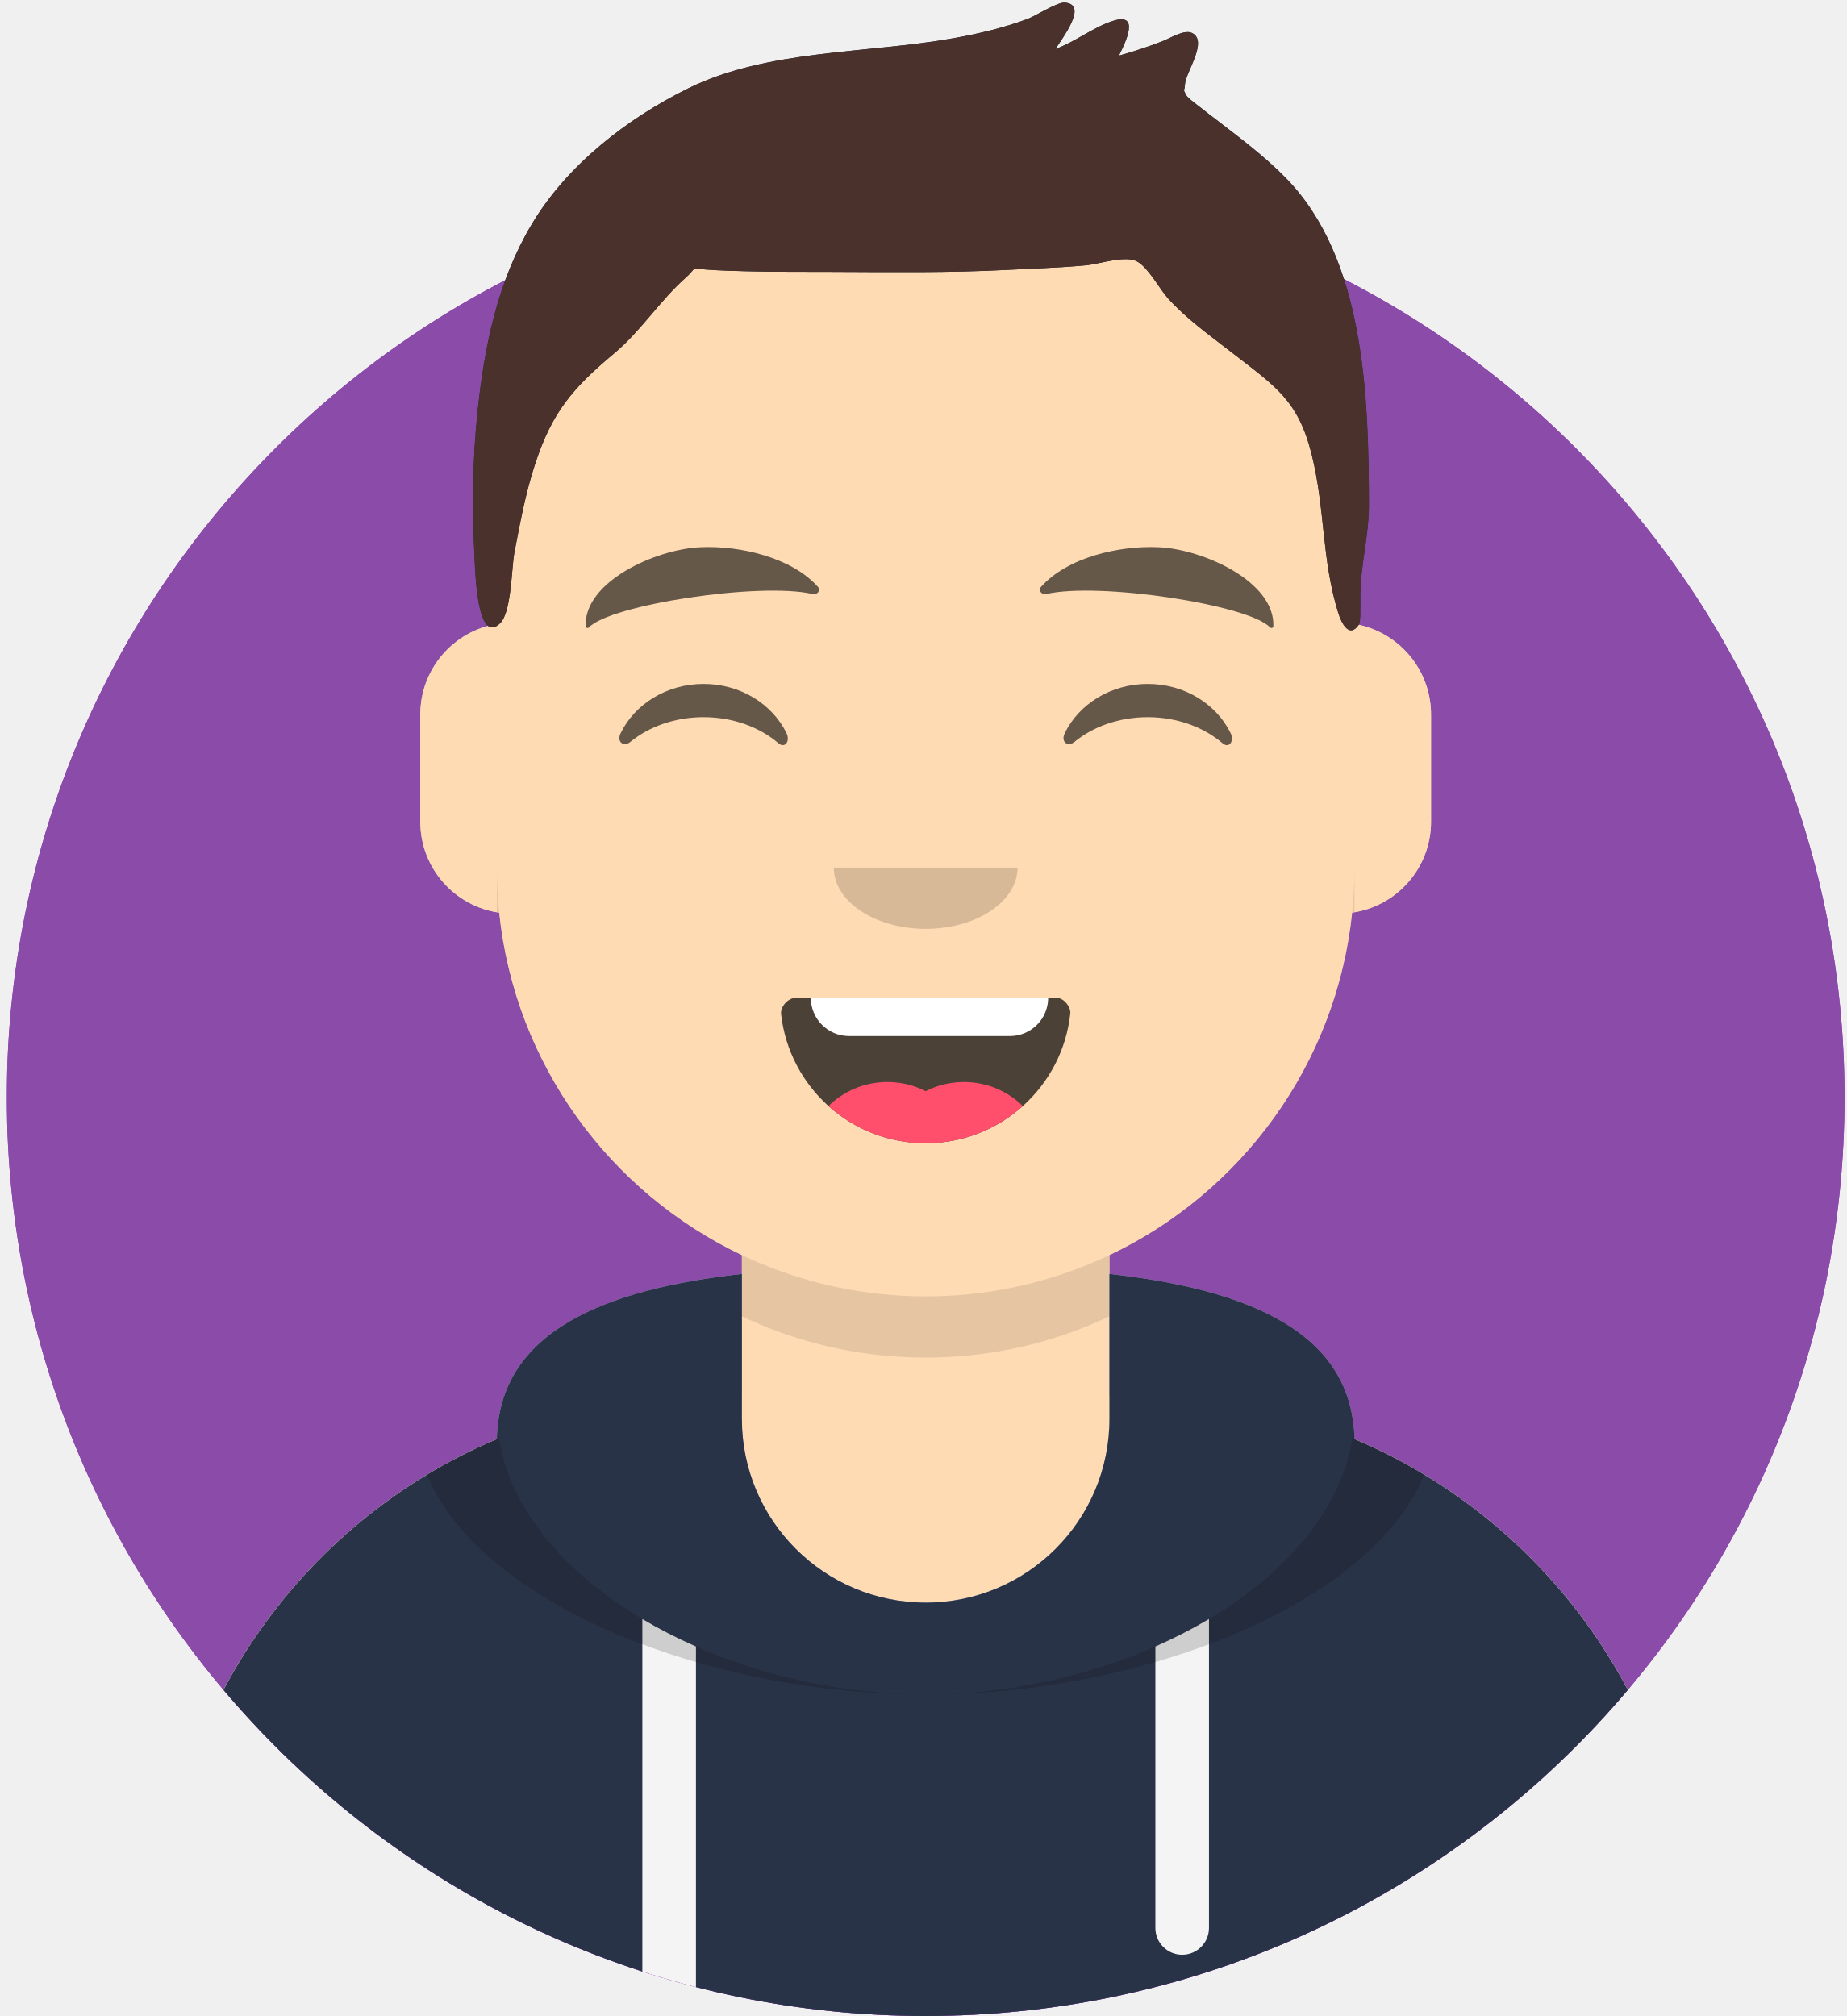
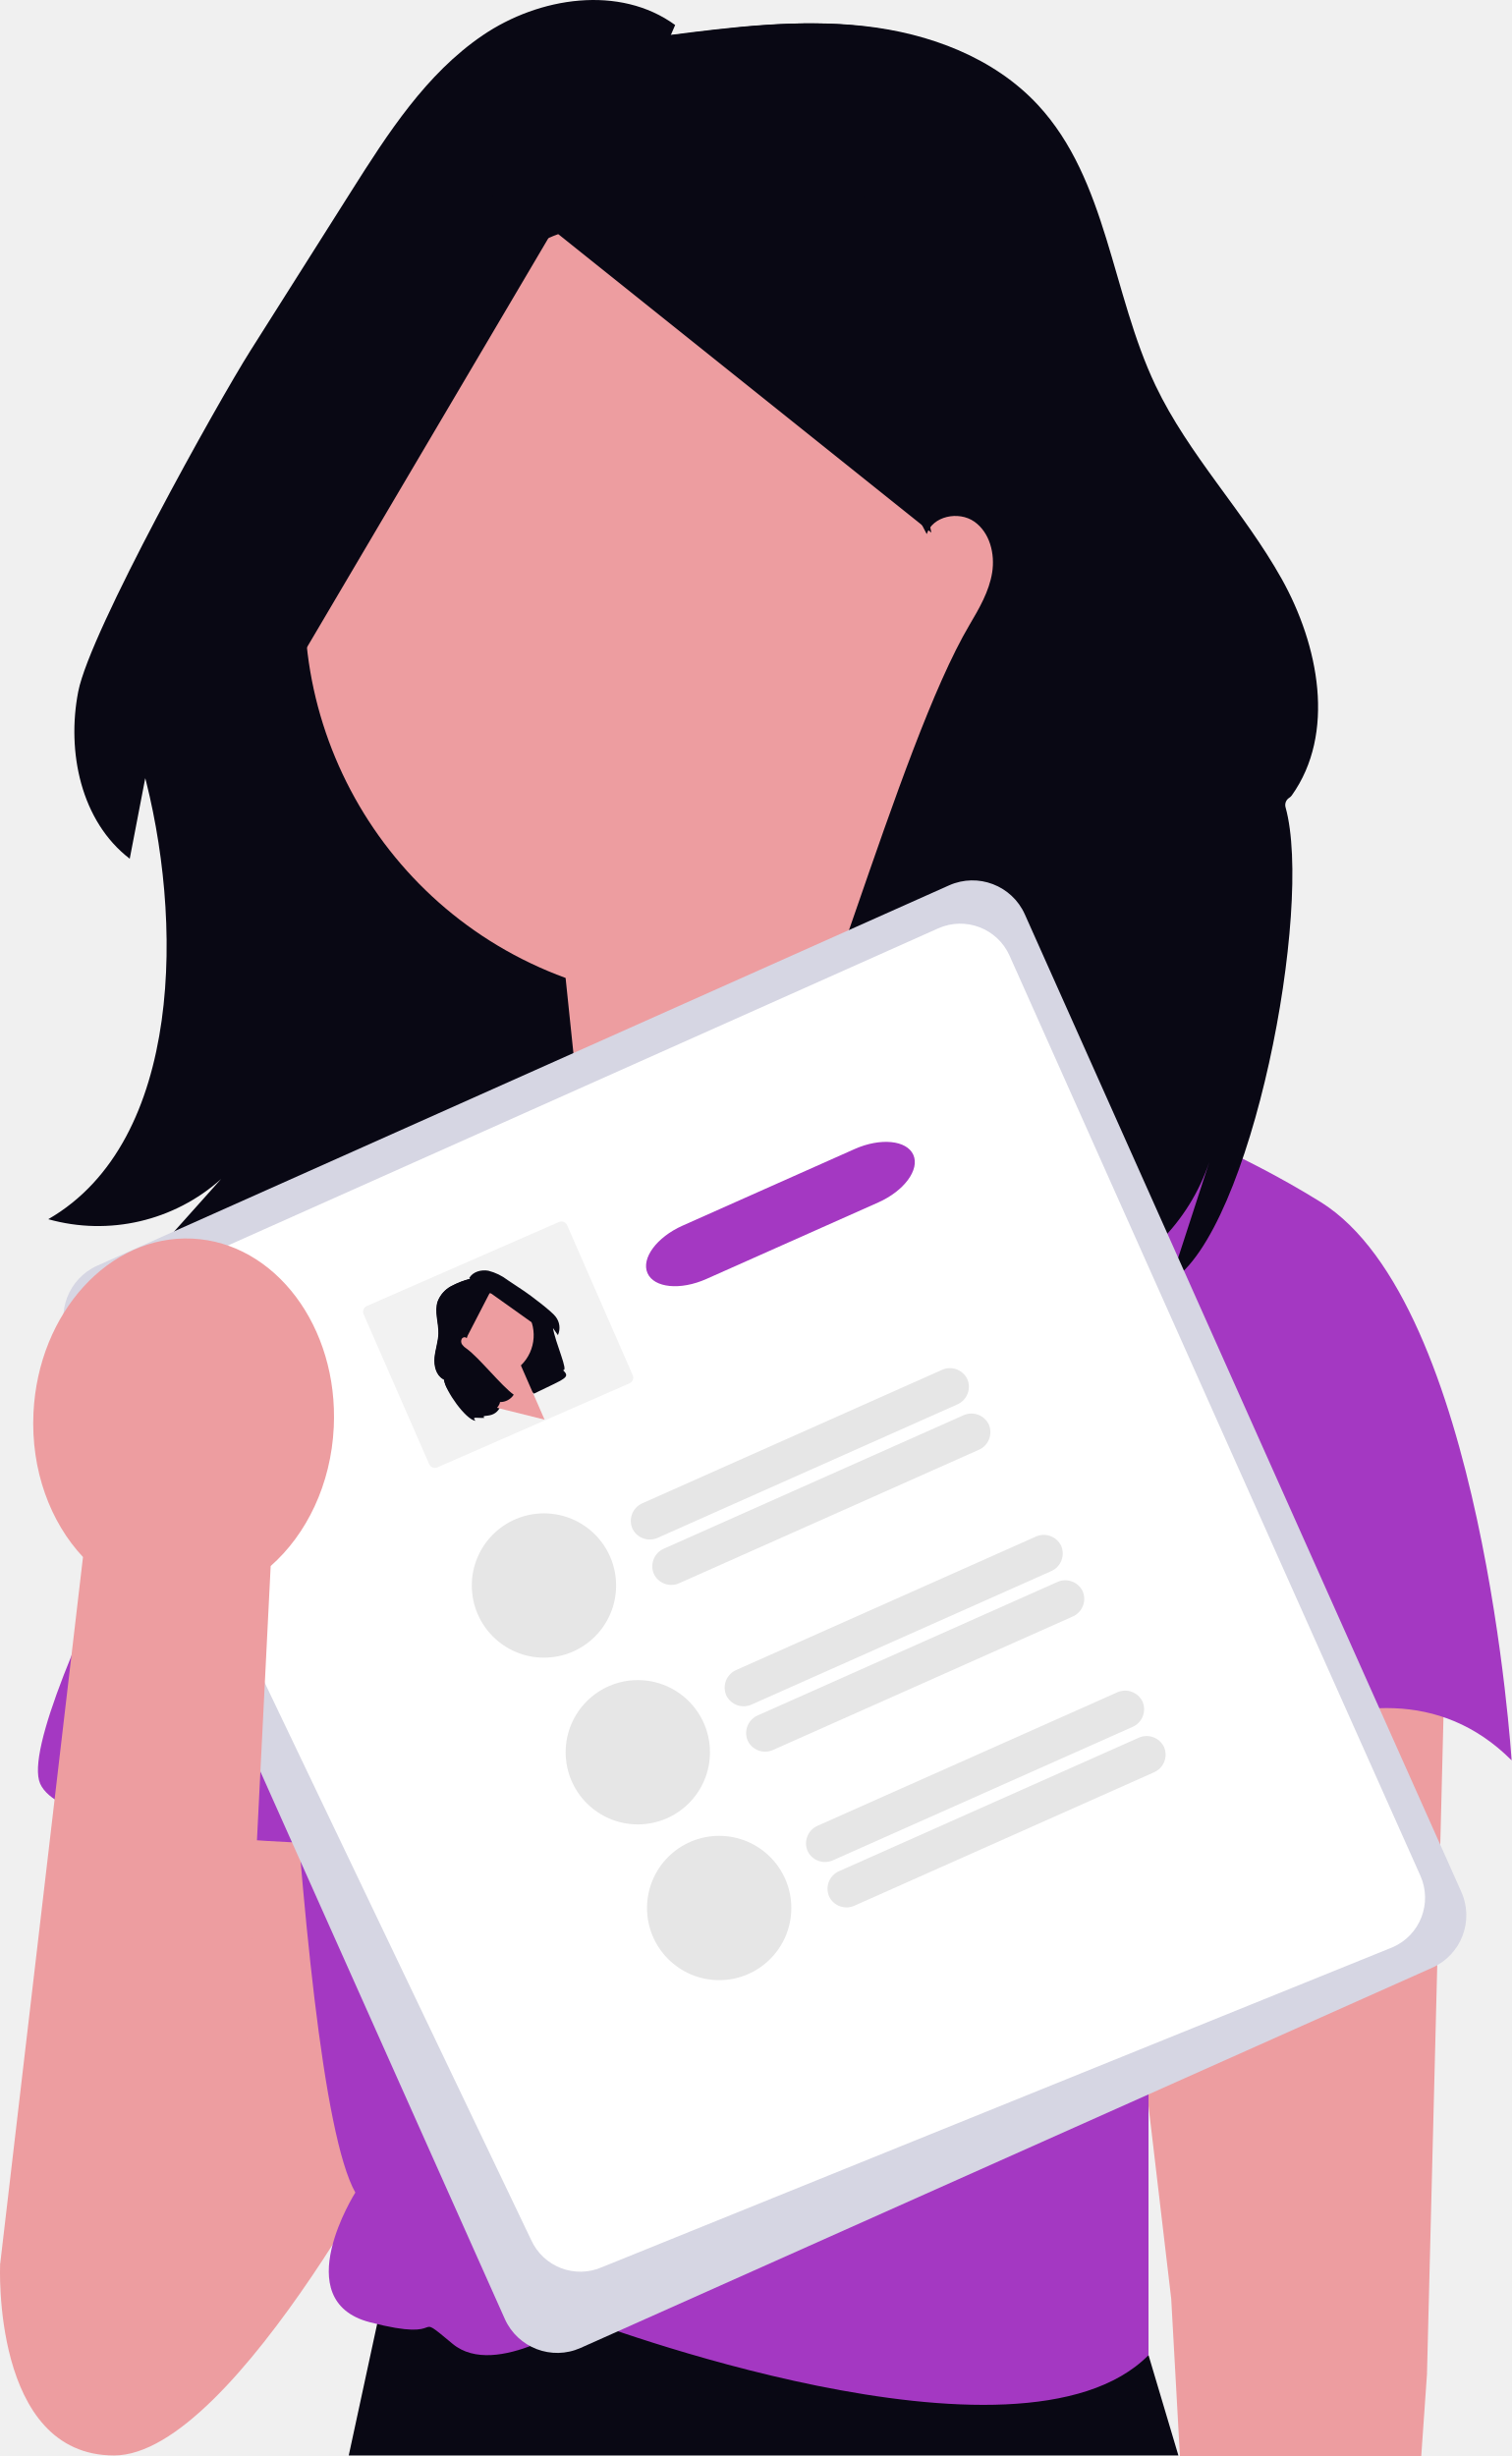
- <svg xmlns="http://www.w3.org/2000/svg" xmlns:xlink="http://www.w3.org/1999/xlink" width="217px" height="237px" viewBox="0 0 217 237" version="1.1">
-   <defs>
-     <circle id="path-1" cx="108" cy="108" r="108" />
-     <path d="M-3.19744231e-14,144 L-3.19744231e-14,-1.42108547e-14 L237.6,-1.42108547e-14 L237.6,144 L226.8,144 C226.8,203.647 178.447,252 118.8,252 C59.153,252 10.8,203.647 10.8,144 L10.8,144 L-3.19744231e-14,144 Z" id="path-3" />
-     <path d="M90,0 C117.835,-5.11323436e-15 140.4,22.565 140.4,50.4 L140.401,55.949 C145.508,56.807 149.4,61.249 149.4,66.6 L149.4,79.2 C149.4,84.647 145.367,89.152 140.125,89.893 C138.265,107.718 127.114,122.78 111.601,130.149 L111.6,146.7 L115.2,146.7 C150.988,146.7 180,175.712 180,211.5 L180,219.6 L0,219.6 L0,211.5 C-4.38277231e-15,175.712 29.012,146.7 64.8,146.7 L68.4,146.7 L68.4,130.15 C52.886,122.78 41.735,107.718 39.875,89.893 C34.633,89.152 30.6,84.647 30.6,79.2 L30.6,66.6 C30.6,61.249 34.492,56.806 39.6,55.949 L39.6,50.4 C39.6,22.565 62.165,5.11323436e-15 90,0 Z" id="path-5" />
-     <path d="M140.401,11.764 C156.691,13.587 169.2,18.597 169.2,31.569 L169.194,31.18 C192.467,41.01 208.8,64.047 208.8,90.9 L208.8,99 L28.8,99 L28.8,90.9 C28.8,64.047 45.133,41.01 68.406,31.18 C68.653,18.496 81.073,13.568 97.2,11.764 L97.2,28.8 C97.2,40.729 106.871,50.4 118.8,50.4 C130.729,50.4 140.4,40.729 140.4,28.8 L140.4,28.8 Z" id="path-7" />
-     <path d="M31.606,13.615 C32.558,22.158 39.803,28.8 48.6,28.8 C57.424,28.8 64.687,22.117 65.603,13.536 C65.676,12.845 64.905,11.7 63.938,11.7 C50.534,11.7 40.264,11.7 33.378,11.7 C32.406,11.7 31.511,12.761 31.606,13.615 Z" id="path-9" />
-     <rect id="path-11" x="0" y="0" width="237.6" height="252" />
-     <path d="M118.135,20.928 C115.651,18.39 112.767,16.236 109.962,14.076 C109.343,13.6 108.715,13.135 108.109,12.641 C107.972,12.528 106.563,11.519 106.394,11.148 C105.988,10.254 106.224,10.95 106.28,9.884 C106.35,8.535 109.1,4.727 107.048,3.854 C106.146,3.47 104.536,4.492 103.67,4.83 C101.977,5.49 100.263,6.054 98.512,6.54 C99.351,4.869 100.95,1.524 97.944,2.419 C95.603,3.116 93.421,4.91 91.068,5.753 C91.847,4.477 94.96,0.523 92.147,0.302 C91.271,0.233 88.724,1.875 87.782,2.226 C84.959,3.275 82.075,3.953 79.111,4.487 C69.033,6.304 57.248,5.786 47.923,10.374 C40.735,13.911 33.636,19.4 29.484,26.389 C25.481,33.125 23.984,40.498 23.146,48.217 C22.532,53.882 22.482,59.738 22.769,65.424 C22.863,67.287 23.073,75.874 25.779,73.273 C27.127,71.978 27.117,66.745 27.457,64.974 C28.133,61.451 28.783,57.911 29.91,54.5 C31.895,48.49 34.238,45.687 39.184,41.547 C42.359,38.89 44.588,35.3 47.625,32.62 C48.99,31.416 47.949,31.542 50.143,31.7 C51.616,31.806 53.097,31.846 54.574,31.885 C57.99,31.974 61.412,31.951 64.829,31.963 C71.711,31.988 78.561,32.085 85.437,31.725 C88.492,31.565 91.556,31.478 94.603,31.195 C96.306,31.038 99.326,29.947 100.728,30.78 C102.01,31.543 103.342,34.034 104.263,35.054 C106.438,37.464 109.032,39.305 111.576,41.282 C116.881,45.403 119.559,46.98 121.17,53.421 C122.775,59.838 122.325,65.791 124.312,72.106 C124.662,73.217 125.586,75.13 126.726,73.415 C126.937,73.096 126.883,71.345 126.883,70.337 C126.883,66.27 127.913,63.218 127.9,59.123 C127.849,46.674 127.447,30.442 118.135,20.928 Z" id="path-13" />
-   </defs>
-   <g id="Website" stroke="none" stroke-width="1" fill="none" fill-rule="evenodd">
-     <g id="mf-avatar" transform="translate(-10, -15)">
-       <g id="Circle" transform="translate(10.8, 36)">
-         <mask id="mask-2" fill="white">
-           <use xlink:href="#path-1" />
-         </mask>
-         <use id="Circle-Background" fill="#972dc2" xlink:href="#path-1" />
-         <g id="🖍-Circle-Color" mask="url(#mask-2)" fill="#8a4ca8">
-           <rect id="🖍Color" x="0" y="0" width="216.445" height="216" />
-         </g>
-       </g>
-       <mask id="mask-4" fill="white">
-         <use xlink:href="#path-3" />
-       </mask>
-       <g id="Mask" />
-       <g id="Avataaar" mask="url(#mask-4)">
-         <g id="Body" transform="translate(28.8, 32.4)">
-           <mask id="mask-6" fill="white">
-             <use xlink:href="#path-5" />
-           </mask>
-           <use fill="#D0C6AC" xlink:href="#path-5" />
-           <g id="Skin/👶🏻-05-Pale" mask="url(#mask-6)" fill="#FFDBB4">
-             <g transform="translate(-28.8, 0)" id="Color">
-               <rect x="0" y="0" width="238.384" height="220.355" />
-             </g>
-           </g>
-           <path d="M39.6,84.6 C39.6,112.435 62.165,135 90,135 C117.835,135 140.4,112.435 140.4,84.6 L140.4,84.6 L140.4,91.8 C140.4,119.635 117.835,142.2 90,142.2 C62.165,142.2 39.6,119.635 39.6,91.8 Z" id="Neck-Shadow" fill-opacity="0.1" fill="#000000" mask="url(#mask-6)" />
-         </g>
-         <g id="Clothing/Hoodie" transform="translate(0, 153)">
-           <mask id="mask-8" fill="white">
-             <use xlink:href="#path-7" />
-           </mask>
-           <use id="Hoodie" fill="#B7C1DB" fill-rule="evenodd" xlink:href="#path-7" />
-           <g id="Color/Palette/Slate" mask="url(#mask-8)" fill="#293347" fill-rule="evenodd">
-             <rect id="🖍Color" x="0" y="0" width="238.491" height="99" />
-           </g>
-           <path d="M91.8,55.565 L91.8,99 L85.5,99 L85.499,52.335 C87.483,53.514 89.592,54.594 91.8,55.565 Z M152.101,52.334 L152.1,88.65 C152.1,90.39 150.69,91.8 148.95,91.8 C147.21,91.8 145.8,90.39 145.8,88.65 L145.801,55.565 C148.009,54.594 150.118,53.513 152.101,52.334 Z" id="Straps" fill="#F4F4F4" fill-rule="evenodd" mask="url(#mask-8)" />
-           <path d="M155.733,11.451 C169.28,14.013 178.65,19.118 178.65,29.077 C178.65,46.818 148.916,61.2 118.8,61.2 C88.684,61.2 58.95,46.818 58.95,29.077 C58.95,19.118 68.32,14.013 81.867,11.451 C73.689,14.466 68.4,19.534 68.4,27.969 C68.4,46.322 93.439,61.2 118.8,61.2 C144.161,61.2 169.2,46.322 169.2,27.969 C169.2,19.71 164.13,14.679 156.241,11.642 Z" id="Shadow" fill-opacity="0.16" fill="#000000" fill-rule="evenodd" mask="url(#mask-8)" />
-         </g>
-         <g id="Face" transform="translate(68.4, 73.8)">
-           <g id="Mouth/Smile" transform="translate(1.8, 46.8)">
-             <mask id="mask-10" fill="white">
-               <use xlink:href="#path-9" />
-             </mask>
-             <use id="Mouth" fill-opacity="0.7" fill="#000000" fill-rule="evenodd" xlink:href="#path-9" />
-             <path d="M39.6,1.8 L58.5,1.8 C60.985,1.8 63,3.815 63,6.3 L63,11.7 C63,14.185 60.985,16.2 58.5,16.2 L39.6,16.2 C37.115,16.2 35.1,14.185 35.1,11.7 L35.1,6.3 C35.1,3.815 37.115,1.8 39.6,1.8 Z" id="Teeth" fill="#FFFFFF" fill-rule="evenodd" mask="url(#mask-10)" />
-             <g id="Tongue" stroke-width="1" fill-rule="evenodd" mask="url(#mask-10)" fill="#FF4F6D">
-               <g transform="translate(34.2, 21.6)">
-                 <circle cx="9.9" cy="9.9" r="9.9" />
-                 <circle cx="18.9" cy="9.9" r="9.9" />
-               </g>
-             </g>
-           </g>
-           <g id="Nose/Default" transform="translate(25.2, 36)" fill="#000000" fill-opacity="0.16">
-             <path d="M14.4,7.2 C14.4,11.176 19.235,14.4 25.2,14.4 L25.2,14.4 C31.165,14.4 36,11.176 36,7.2" id="Nose" />
-           </g>
-           <g id="Eyes/Happy-😁" transform="translate(0, 7.2)" fill="#000000" fill-opacity="0.6">
-             <path d="M14.544,20.203 C16.206,16.784 19.948,14.4 24.298,14.4 C28.632,14.4 32.363,16.767 34.034,20.166 C34.53,21.176 33.824,22.003 33.112,21.39 C30.906,19.494 27.773,18.309 24.298,18.309 C20.931,18.309 17.886,19.421 15.694,21.214 C14.892,21.87 14.058,21.203 14.544,20.203 Z" id="Squint" />
-             <path d="M66.744,20.203 C68.406,16.784 72.148,14.4 76.498,14.4 C80.832,14.4 84.563,16.767 86.234,20.166 C86.73,21.176 86.024,22.003 85.312,21.39 C83.106,19.494 79.973,18.309 76.498,18.309 C73.131,18.309 70.086,19.421 67.894,21.214 C67.092,21.87 66.258,21.203 66.744,20.203 Z" id="Squint" />
-           </g>
-           <g id="Eyebrow/Natural/Default-Natural" fill="#000000" fill-opacity="0.6">
-             <path d="M23.435,5.589 C18.25,6.285 10.164,10.805 10.84,16.036 C10.862,16.207 11.121,16.261 11.233,16.118 C13.471,13.248 30.774,9.033 37.075,9.913 C37.652,9.994 38.032,9.399 37.639,9.027 C34.269,5.845 28.08,4.961 23.435,5.589" id="Eyebrow" transform="translate(24.3, 10.8) rotate(5) translate(-24.3, -10.8) " />
-             <path d="M76.535,5.589 C71.35,6.285 63.264,10.805 63.94,16.036 C63.962,16.207 64.221,16.261 64.333,16.118 C66.571,13.248 83.874,9.033 90.175,9.913 C90.752,9.994 91.132,9.399 90.739,9.027 C87.369,5.845 81.18,4.961 76.535,5.589" id="Eyebrow" transform="translate(77.4, 10.8) scale(-1, 1) rotate(5) translate(-77.4, -10.8) " />
-           </g>
-         </g>
-         <g id="Top">
-           <mask id="mask-12" fill="white">
-             <use xlink:href="#path-11" />
-           </mask>
-           <g id="Mask" />
-           <g mask="url(#mask-12)">
-             <g transform="translate(43, 15)">
-               <mask id="mask-14" fill="white">
-                 <use xlink:href="#path-13" />
-               </mask>
-               <use id="Short-Hair" stroke="none" fill="#1F3140" fill-rule="evenodd" xlink:href="#path-13" />
-               <g id="Color/Hair/Brown-Dark" stroke="none" fill="none" mask="url(#mask-14)" fill-rule="evenodd">
-                 <g transform="translate(-43.1, -15)" fill="#4A312C" id="Color">
-                   <rect x="0" y="0" width="239.107" height="252.406" />
-                 </g>
-               </g>
-             </g>
-           </g>
-         </g>
-       </g>
+ <svg xmlns="http://www.w3.org/2000/svg" width="492.358" height="800" viewBox="0 0 492.358 800" role="img" artist="Katerina Limpitsouni" source="https://undraw.co/">
+   <g id="Group_2120" data-name="Group 2120" transform="translate(-735 -139.33)">
+     <path id="Path_22804-273" data-name="Path 22804" d="M451.532,511.159l-5.865,233.474-1.862,26.573H365.2L362.366,720l-22.98-195.166Z" transform="translate(754.117 168.124)" fill="#ed9da0" />
+     <path id="Path_22806-274" data-name="Path 22806" d="M120.834,698.862l-13.3,61.594H377.761l-9.728-32.673Z" transform="translate(741.057 178.697)" fill="#090814" />
+     <path id="Path_22807-275" data-name="Path 22807" d="M37.139,661.926l-37.1,45.7s-2.789,62.238,37.1,62.238,98.872-116.628,98.872-116.628L94.526,548.3,27.65,531.872l9.488,130.054Z" transform="translate(735 169.291)" fill="#ed9da0" />
+     <path id="Path_22809-276" data-name="Path 22809" d="M306.9,325.287s-46.93,175.984-123.19,21.118l-100.8,46.754s7.039,265.151,28.157,302.7c0,0-22.289,35.2,4.693,42.236s12.905-4.693,26.984,7.039,42.236-8.213,42.236-8.213,142.425,54.323,184.435,11.909v-175.7s71.336-64.985,118.264-18.056c0,0-9.385-149-62.182-181.851s-118.6-47.928-118.6-47.928Z" transform="translate(739.671 157.654)" fill="#a438c2" />
+     <path id="Path_22810-277" data-name="Path 22810" d="M108.634,401.857,86.929,389.54s-83.89,148.414-74.5,169.532S132.1,579.017,132.1,579.017Z" transform="translate(735.659 161.273)" fill="#a438c2" />
+     <path id="Path_22812-278" data-name="Path 22812" d="M87.84,349.485,63.977,534.95a73.163,73.163,0,0,1-7.157-5.209L72.071,347.889l15.769,1.6Z" transform="translate(738.201 158.927)" fill="#090814" />
+     <g id="Group_2118" data-name="Group 2118" transform="translate(750.714 139.33)">
+       <path id="Path_22805-279" data-name="Path 22805" d="M302.186,173.977c1.911-5.9,10.4-7.626,15.476-4.074s6.813,10.521,5.828,16.64-4.2,11.62-7.349,16.957C292.6,243.378,261.66,356.155,238.109,396.04a49.793,49.793,0,0,0,47.88,3.527,42.759,42.759,0,0,0,76.877-5.995l-11.582,26.7a66.337,66.337,0,0,0,41.776-41.79l-12.683,39.012c26.562-16.49,46.6-121.867,37.513-154.514a2.782,2.782,0,0,1,1.182-3.106l.036-.023a2.866,2.866,0,0,0,.8-.751c14.405-20.206,8.837-48.9-3.32-70.611-12.253-21.879-30.275-40.284-41.055-62.922-14.314-30.054-15.671-66.982-38.311-91.385C322.853,18.7,301.751,10.837,280.757,8.5s-42.183.343-63.136,3.015l1.45-3.37C201.04-5,174.812-1.04,156.362,11.518s-30.893,31.96-42.824,50.823L80.753,114.18c-10.7,16.924-52.248,91.4-56.1,111.047s.875,42.309,16.766,54.49l6.038-31.38-1.9,1.644c13.5,49.088,13.422,121.713-30.676,147.153a60.059,60.059,0,0,0,56.285-13.079L42.933,415.624a75.361,75.361,0,0,0,42.7-14.3l-21.6,25.617,57.7-29.616-12,30.422L181.874,414.2" transform="translate(-14.876 0.001)" fill="#090814" />
+       <path id="Path_22808-280" data-name="Path 22808" d="M352.773,199.353a129.484,129.484,0,1,0-173.84,115.6l17.3,166.41L328.652,381.078s-25.9-36.358-38.829-76.6a129.343,129.343,0,0,0,62.95-105.132Z" transform="translate(-10.423 3.598)" fill="#ed9da0" />
+       <path id="Path_22811-281" data-name="Path 22811" d="M205.7,11.113c20.952-2.671,42.148-5.346,63.136-3.015s42.1,10.193,56.462,25.677c22.641,24.4,24,61.332,38.31,91.386,10.781,22.638,28.807,41.044,41.055,62.922,12.157,21.716,17.725,50.4,3.32,70.611a2.866,2.866,0,0,1-.8.751h0a2.765,2.765,0,0,0-1.175,3.147c9.314,29.741-3.633,65.14-30.162,81.612l12.683-39.016c-6.338,19.436-26.57,104.1-46,110.449l11.583-26.7a42.759,42.759,0,0,1-76.877,5.995,49.793,49.793,0,0,1-47.88-3.527c23.546-39.885,51.317-148.431,74.863-188.316,3.151-5.338,6.362-10.837,7.349-16.957s-.747-13.089-5.828-16.64-13.565-1.822-15.476,4.074" transform="translate(-4.127 0.407)" fill="#090814" />
+       <path id="Path_22813-282" data-name="Path 22813" d="M298.471,171.809,175.281,73.254,86.8,223.233V128.6L189.356,29.848l82.126,8.213Z" transform="translate(-10.825 1.682)" fill="#090814" />
    </g>
+     <path id="Path_22814-283" data-name="Path 22814" d="M465.438,625.638,188,749.51a18.7,18.7,0,0,1-24.673-9.441L21.154,421.641a18.7,18.7,0,0,1,9.436-24.674L308.031,273.094a18.7,18.7,0,0,1,24.668,9.441L474.882,600.97a18.7,18.7,0,0,1-9.441,24.673Z" transform="translate(736.1 154.623)" fill="#d6d6e3" />
+     <path id="Path_22815-284" data-name="Path 22815" d="M439.227,604.819,181.66,709.053a17.6,17.6,0,0,1-23.222-8.886L21.058,412.813a17.6,17.6,0,0,1,8.886-23.223L291.069,273a17.6,17.6,0,0,1,23.222,8.887L448.113,581.6a17.6,17.6,0,0,1-8.886,23.222Z" transform="translate(749.531 168.721)" fill="#fff" />
+     <path id="Path_22816-285" data-name="Path 22816" d="M88.162,488.589,77.047,710.752.04,716.074,27.03,485.663C16.378,474.3,10.005,457.346,10.9,438.694c1.563-32.641,24.727-58.045,51.737-56.751s47.643,28.8,46.074,61.436C107.816,462.031,99.851,478.3,88.162,488.589Z" transform="translate(735.002 160.843)" fill="#ed9da0" />
+     <path id="Path_22820-286" data-name="Path 22820" d="M78.006,19.014H16.716C7.484,19.014,0,14.757,0,9.507S7.484,0,16.716,0H78.006c9.232,0,16.716,4.256,16.716,9.507S87.238,19.014,78.006,19.014Z" transform="matrix(0.914, -0.407, 0.407, 0.914, 942.041, 545.368)" fill="#a438c2" />
+     <circle id="Ellipse_3612" data-name="Ellipse 3612" cx="23.5" cy="23.5" r="23.5" transform="translate(945.745 737.33)" fill="#e6e6e6" />
+     <path id="Path_22848-287" data-name="Path 22848" d="M113,12.307H6.4A6.278,6.278,0,0,1,0,6.153,6.278,6.278,0,0,1,6.4,0H113a6.278,6.278,0,0,1,6.4,6.153,6.278,6.278,0,0,1-6.4,6.153Z" transform="matrix(0.914, -0.407, 0.407, 0.914, 995.523, 736.613)" fill="#e6e6e6" />
+     <path id="Path_22852-288" data-name="Path 22852" d="M61.029.248,1.057,32.97a2.028,2.028,0,0,0-.809,2.752l25.537,46.8a2.028,2.028,0,0,0,2.752.809L88.509,50.613a2.029,2.029,0,0,0,.809-2.752L63.78,1.057A2.029,2.029,0,0,0,61.029.248Z" transform="matrix(0.996, 0.087, -0.087, 0.996, 856.287, 531.817)" fill="#f2f2f2" />
+     <g id="Group_2119" data-name="Group 2119" transform="matrix(0.914, -0.407, 0.407, 0.914, 867.247, 563.848)">
+       <path id="Path_22853-289" data-name="Path 22853" d="M13.361,18.406a1.105,1.105,0,0,0-1.637-.431,1.8,1.8,0,0,0-.617,1.76,5.288,5.288,0,0,0,.777,1.794c2.491,4.219,5.764,16.15,8.255,20.37a5.268,5.268,0,0,1-5.066.373,4.524,4.524,0,0,1-4.266,2.243c-1.735-.135-3.239-1.254-2.642-.052-2.085-.7-3.72-2.337-3.078-.294C2.279,42.425.159,31.276,1.12,27.822a.294.294,0,0,0-.125-.329l0,0a.3.3,0,0,1-.084-.079c-1.524-2.138-.935-5.173.351-7.47,1.3-2.315,3.2-4.262,4.343-6.657C7.116,10.105,7.26,6.2,9.655,3.616A9.511,9.511,0,0,1,15.628.9a28.277,28.277,0,0,1,6.68.319L22.154.862c1.908-1.392,4.683-.972,6.634.356A17.394,17.394,0,0,1,33.319,6.6l3.469,5.484c1.132,1.791,5.528,9.669,5.936,11.748a5.856,5.856,0,0,1-1.774,5.765l-.639-3.32.2.174C39.084,31.64,39.421,42.08,37.8,40.631c1.362,3.308-.215,2.78-11.713,3.19" transform="translate(0 0)" fill="#090814" />
+       <path id="Path_22854-290" data-name="Path 22854" d="M.015,14.335a13.7,13.7,0,1,1,18.392,12.23l-.138,19.254L8.138,37.91,2.567,33.561a34.008,34.008,0,0,0,4.108-8.1A13.684,13.684,0,0,1,.015,14.334Z" transform="translate(7.523 7.137)" fill="#ed9da0" />
+       <path id="Path_22855-291" data-name="Path 22855" d="M22.308.413a28.284,28.284,0,0,0-6.68-.319A9.512,9.512,0,0,0,9.655,2.811C7.259,5.392,7.116,9.3,5.6,12.479c-1.141,2.4-3.048,4.342-4.343,6.657-1.286,2.3-1.875,5.333-.351,7.47a.3.3,0,0,0,.084.079h0a.293.293,0,0,1,.124.333,7.743,7.743,0,0,0,3.191,8.634L2.965,31.526c.671,2.056,7.508,11.738,7.508,11.738s3.394-.737,4.266-2.243a5.268,5.268,0,0,0,5.066-.373c-2.491-4.22-5.429-15.7-7.92-19.923a5.289,5.289,0,0,1-.777-1.794,1.8,1.8,0,0,1,.617-1.76,1.105,1.105,0,0,1,1.637.431" transform="translate(0.124 0.805)" fill="#090814" />
+       <path id="Path_22856-292" data-name="Path 22856" d="M0,15.019,13.033,4.592l9.361,15.867V10.448L11.544,0,2.855.869Z" transform="translate(13.326 3.336)" fill="#090814" />
+     </g>
+     <path id="Path_22857-293" data-name="Path 22857" d="M113,12.307H6.4A6.278,6.278,0,0,1,0,6.153,6.278,6.278,0,0,1,6.4,0H113a6.278,6.278,0,0,1,6.4,6.153,6.278,6.278,0,0,1-6.4,6.153Z" transform="matrix(0.914, -0.407, 0.407, 0.914, 1002.522, 751.401)" fill="#e6e6e6" />
+     <circle id="Ellipse_3613" data-name="Ellipse 3613" cx="23.5" cy="23.5" r="23.5" transform="translate(919.244 686.596)" fill="#e6e6e6" />
+     <path id="Path_22858-294" data-name="Path 22858" d="M113,12.307H6.4A6.278,6.278,0,0,1,0,6.153,6.278,6.278,0,0,1,6.4,0H113a6.278,6.278,0,0,1,6.4,6.153,6.278,6.278,0,0,1-6.4,6.153Z" transform="matrix(0.914, -0.407, 0.407, 0.914, 969.022, 685.879)" fill="#e6e6e6" />
+     <path id="Path_22859-295" data-name="Path 22859" d="M113,12.307H6.4A6.278,6.278,0,0,1,0,6.153,6.278,6.278,0,0,1,6.4,0H113a6.278,6.278,0,0,1,6.4,6.153,6.278,6.278,0,0,1-6.4,6.153Z" transform="matrix(0.914, -0.407, 0.407, 0.914, 976.022, 700.668)" fill="#e6e6e6" />
+     <circle id="Ellipse_3614" data-name="Ellipse 3614" cx="23.5" cy="23.5" r="23.5" transform="translate(888.675 632.283)" fill="#e6e6e6" />
+     <path id="Path_22860-296" data-name="Path 22860" d="M113,12.307H6.4A6.278,6.278,0,0,1,0,6.153,6.278,6.278,0,0,1,6.4,0H113a6.278,6.278,0,0,1,6.4,6.153,6.278,6.278,0,0,1-6.4,6.153Z" transform="matrix(0.914, -0.407, 0.407, 0.914, 938.454, 631.566)" fill="#e6e6e6" />
+     <path id="Path_22861-297" data-name="Path 22861" d="M113,12.307H6.4A6.278,6.278,0,0,1,0,6.153,6.278,6.278,0,0,1,6.4,0H113a6.278,6.278,0,0,1,6.4,6.153,6.278,6.278,0,0,1-6.4,6.153Z" transform="matrix(0.914, -0.407, 0.407, 0.914, 945.454, 646.354)" fill="#e6e6e6" />
  </g>
</svg>
